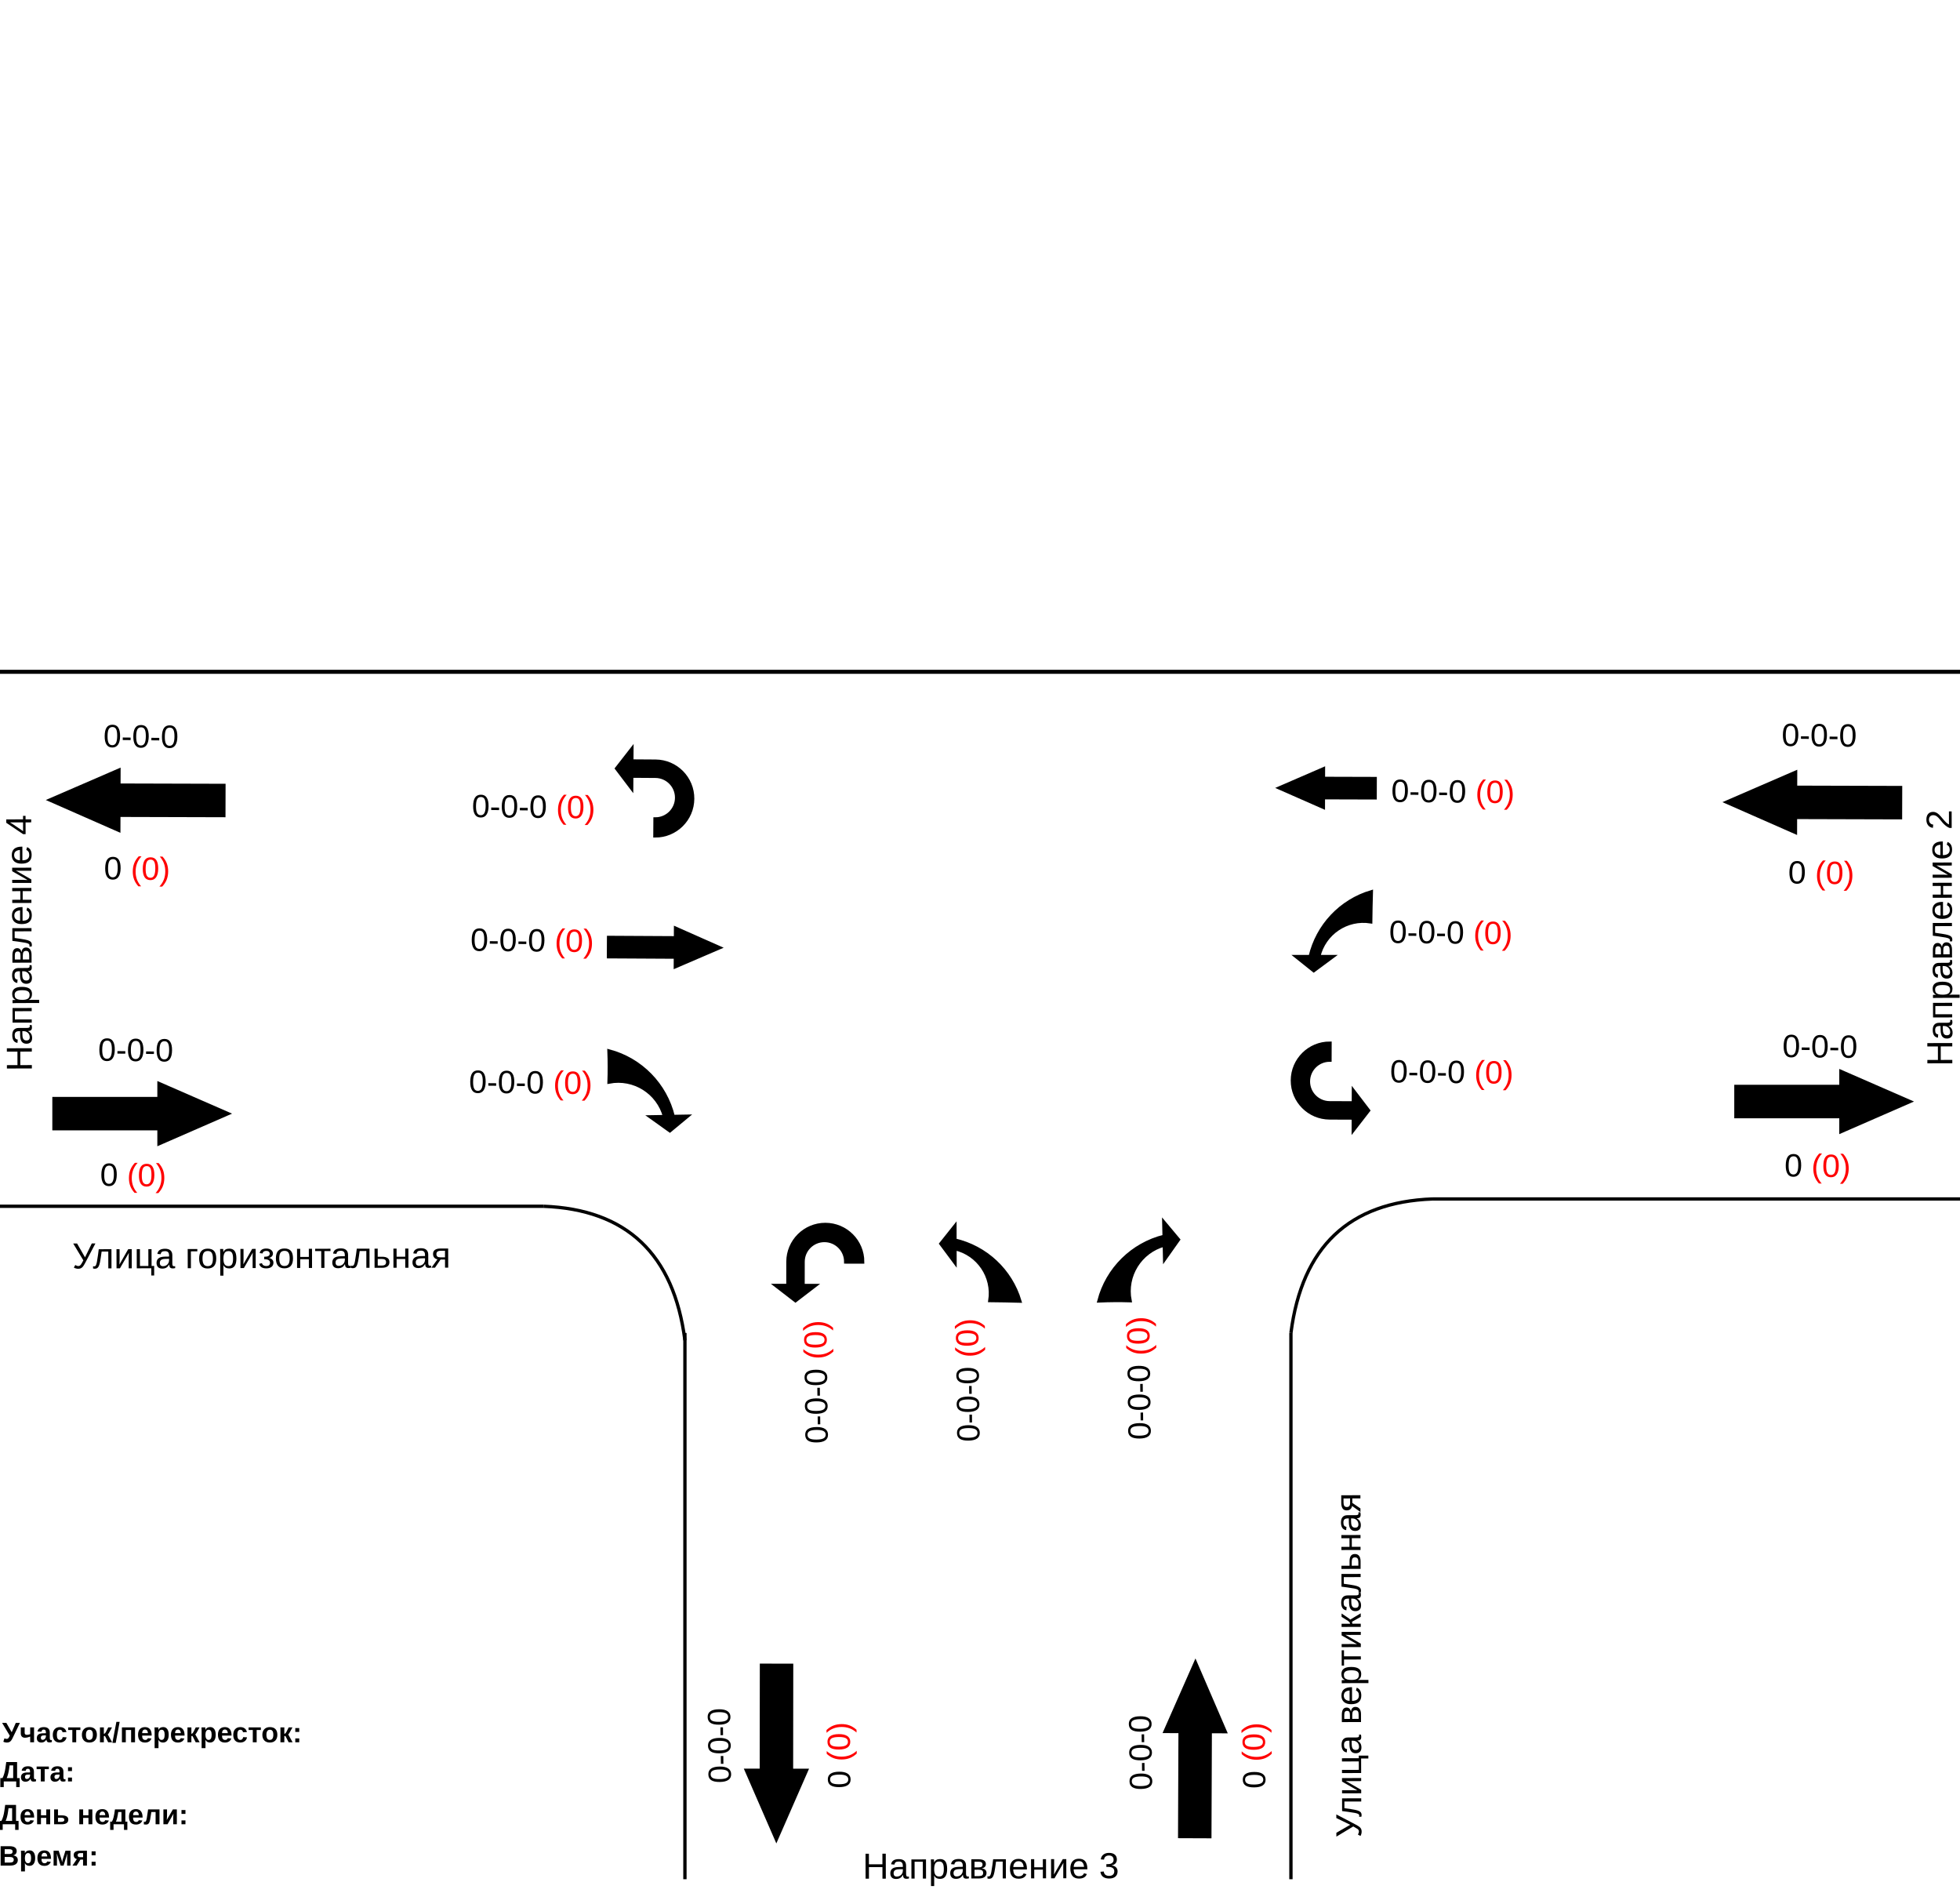
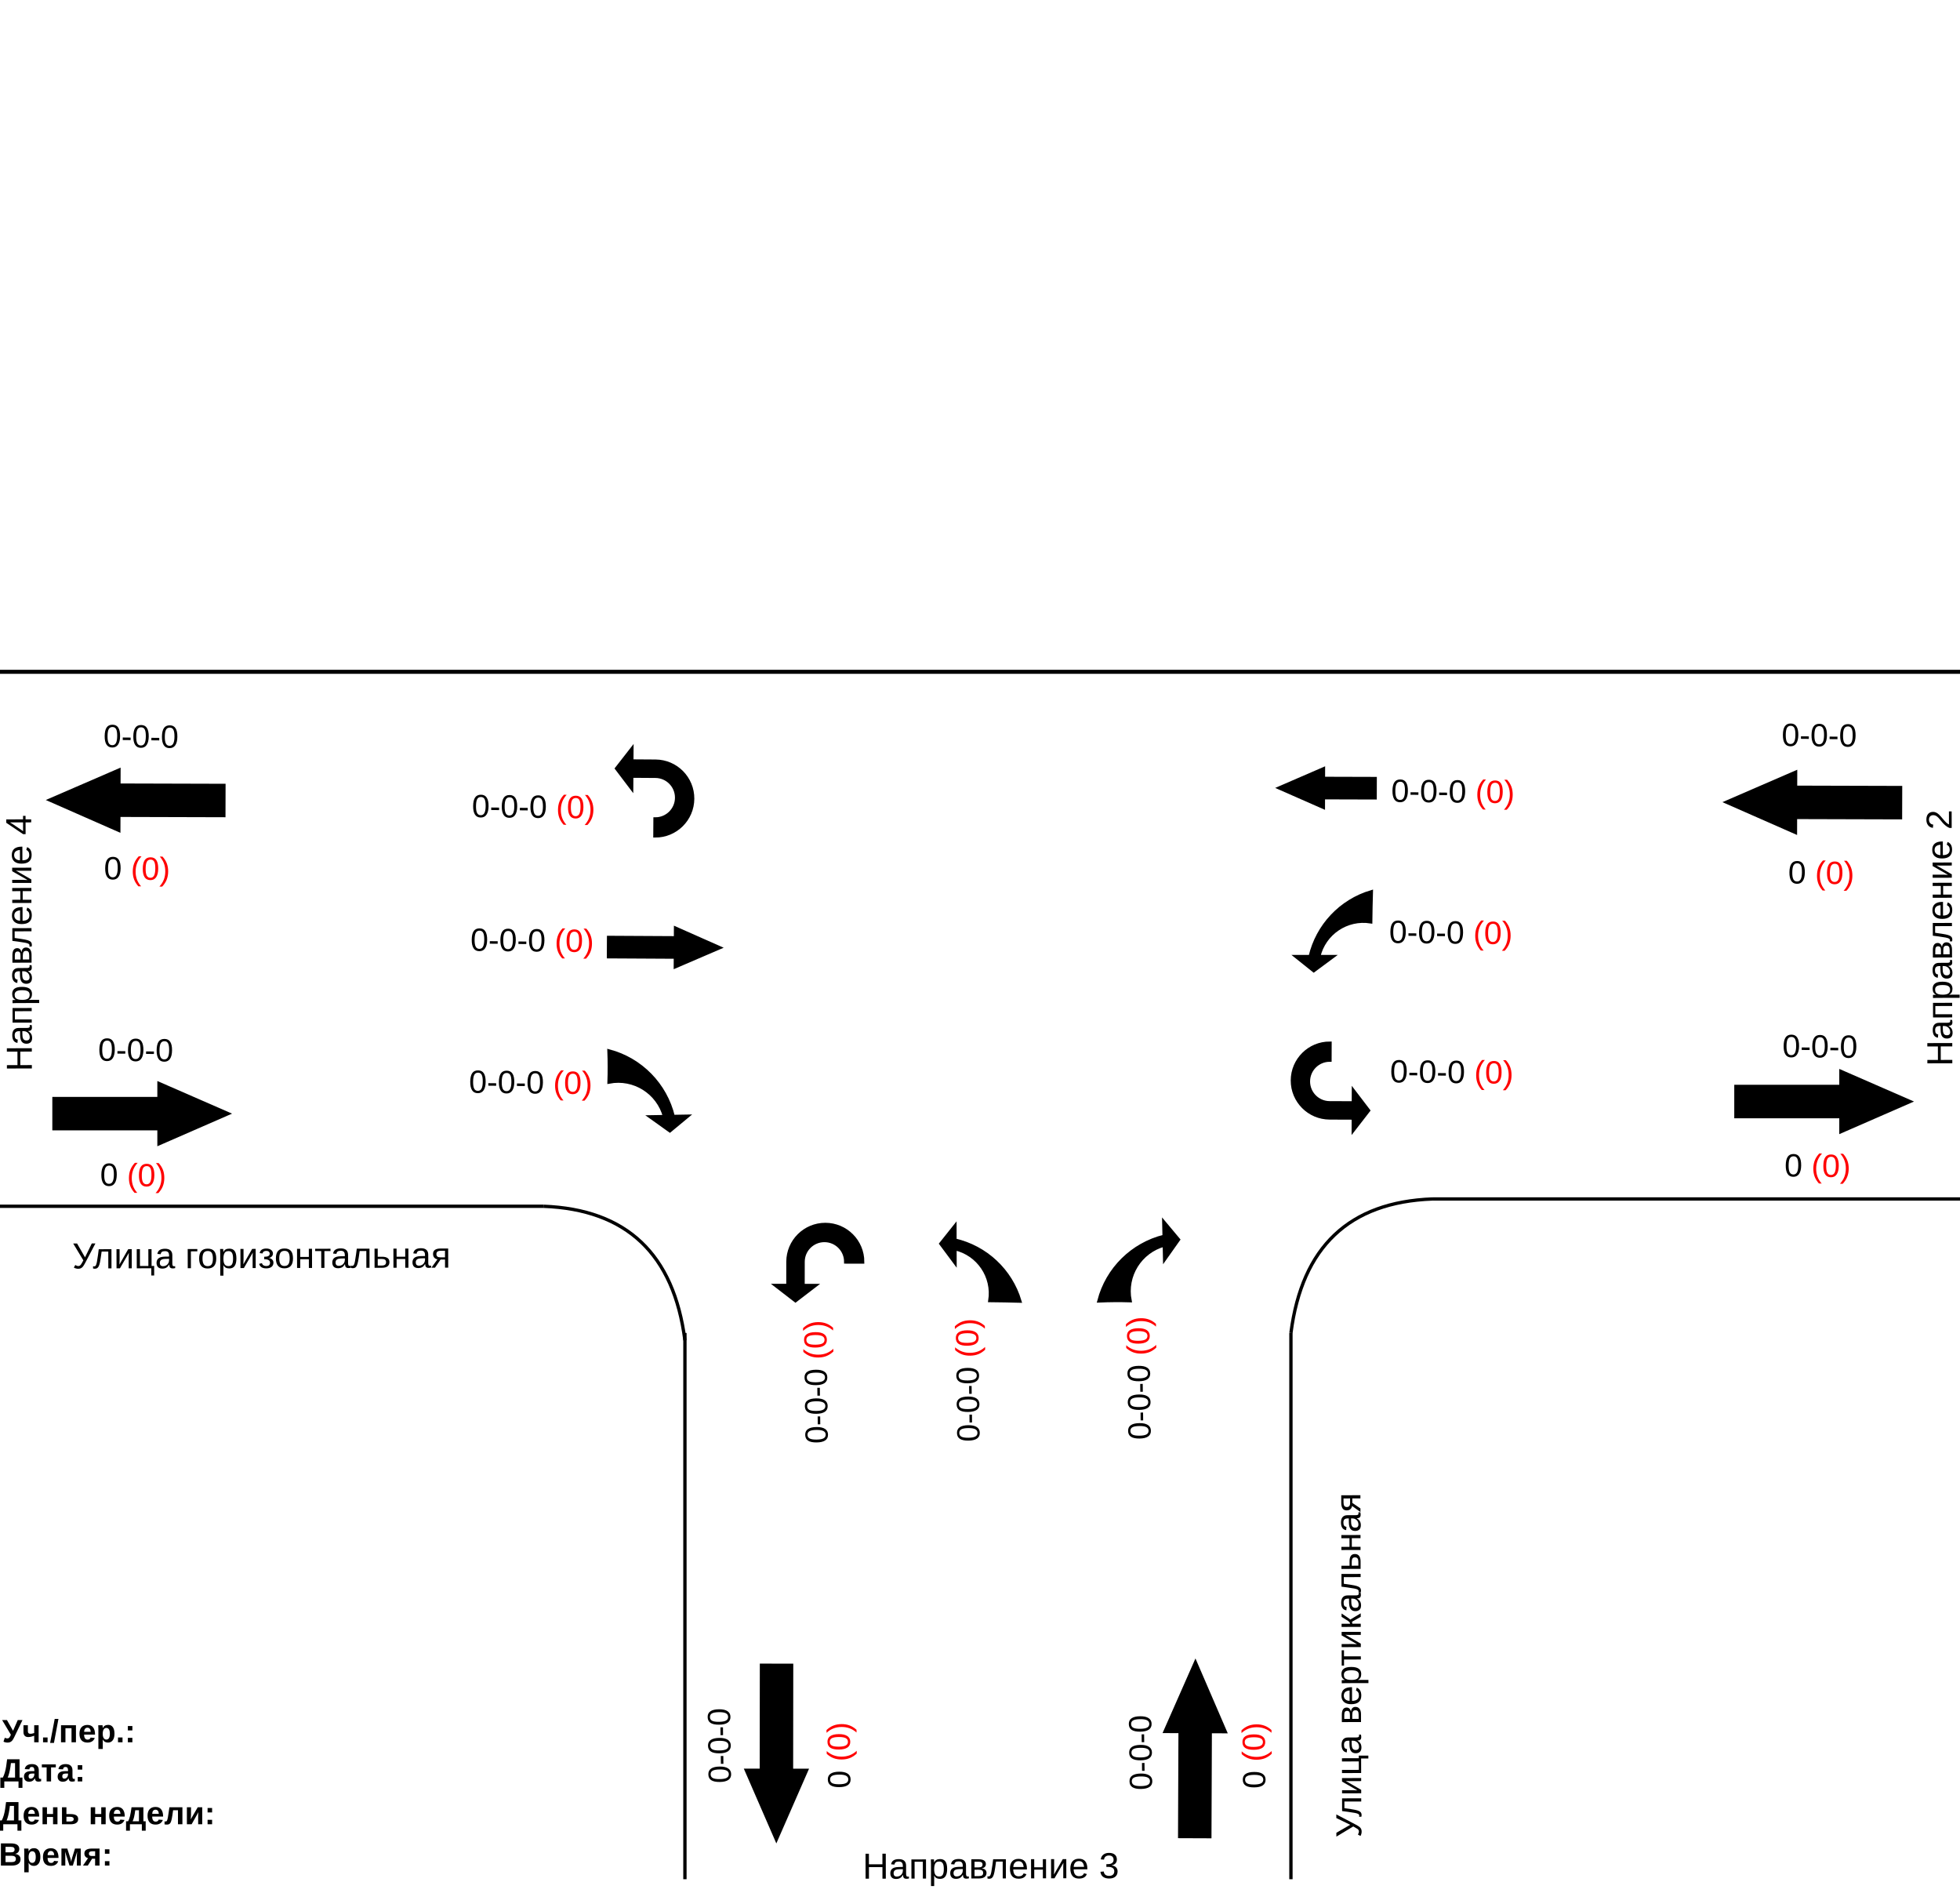
<svg xmlns="http://www.w3.org/2000/svg" xmlns:xlink="http://www.w3.org/1999/xlink" version="1.1" preserveAspectRatio="xMidYMid meet" viewBox="52.848 22.412 973.624 937.842" width="549px" height="530px">
  <rect id="svgEditorBackground" x="393.748" y="-276.635" width="972.87" height="937.493" style="fill:none; stroke: none;" />
  <defs id="svgEditorDefs">
    <polygon id="svgEditorShapeDefs" style="fill:rosybrown;stroke:black;vector-effect:non-scaling-stroke;stroke-width:1px;" />
  </defs>
  <defs>
    <path d="" id="dxt0pp92r" />
    <path d="M246.24 251.21L246.24 86.67" id="afM8RxwbQ" />
    <path d="M379.65 251.21L379.65 86.67" id="cfjMfgChV" />
    <path d="M422.27 284.61L589.65 284.61" id="b5OxVNm4Y" />
    <path d="M422.27 382.55L589.65 382.55" id="g77ZzNZA1" />
    <path d="M246.24 587.45L246.24 422.91" id="f23XxzPdA" />
    <path d="M379.65 587.45L379.65 422.91" id="dkQXXSdND" />
    <path d="" id="bz9rRvdM" />
    <path d="M379.65 422.91C383 396.95 397.21 383.5 422.27 382.55" id="afaO7SXaT" />
    <path d="M379.65 251.21C383 272.69 397.21 283.83 422.27 284.61" id="cvbV071s0" />
    <path d="M203.62 284.61L36.24 284.61" id="a5f9AhvgKh" />
    <path d="M246.24 251.21C242.88 272.69 228.68 283.83 203.62 284.61" id="a2ZFH71Etu" />
    <path d="M203.62 384.75L36.24 384.75" id="b1oZZ1esgB" />
    <path d="" id="b27HAQObv" />
    <path d="M246.24 425.11C242.88 399.15 228.68 385.7 203.62 384.75" id="a81I8t4SQv" />
  </defs>
  <g transform="matrix(1.6488 0 0 1.6488 -12.9192 -114.197)">
    <g>
      <g>
        <g>
          <use xlink:href="#dxt0pp92r" opacity="1" fill-opacity="0" stroke="#000000" stroke-width="1" stroke-opacity="1" />
        </g>
      </g>
      <g>
        <g>
                    
                </g>
      </g>
      <g transform="matrix(1 0 0 1 49.167 0)">
        <g>
                    
                </g>
      </g>
      <g transform="matrix(1 0 0 1 49.167 60.8119)">
        <g>
          <use xlink:href="#g77ZzNZA1" opacity="1" fill-opacity="0" stroke="#000000" stroke-width="1" stroke-opacity="1" />
        </g>
      </g>
      <g transform="matrix(1 0 0 1 0 60.8119)">
        <g>
          <use xlink:href="#f23XxzPdA" opacity="1" fill-opacity="0" stroke="#000000" stroke-width="1" stroke-opacity="1" />
        </g>
      </g>
      <g transform="matrix(1 0 0 1 49.167 60.8119)">
        <g>
          <use xlink:href="#dkQXXSdND" opacity="1" fill-opacity="0" stroke="#000000" stroke-width="1" stroke-opacity="1" />
        </g>
      </g>
      <g>
        <g>
          <use xlink:href="#bz9rRvdM" opacity="1" fill-opacity="0" stroke="#000000" stroke-width="1" stroke-opacity="1" />
        </g>
      </g>
      <g transform="matrix(1 0 0 1 49.167 60.8119)">
        <g>
          <use xlink:href="#afaO7SXaT" opacity="1" fill-opacity="0" stroke="#000000" stroke-width="1" stroke-opacity="1" />
        </g>
      </g>
      <g transform="matrix(1 0 0 1 49.167 0)">
        <g>
                    
                </g>
      </g>
      <g>
        <g>
                    
                </g>
      </g>
      <g transform="matrix(1 0 0 1 0 60.8119)">
        <g>
          <use xlink:href="#b1oZZ1esgB" opacity="1" fill-opacity="0" stroke="#000000" stroke-width="1" stroke-opacity="1" />
        </g>
      </g>
      <g>
        <g>
          <use xlink:href="#b27HAQObv" opacity="1" fill-opacity="0" stroke="#000000" stroke-width="1" stroke-opacity="1" />
        </g>
      </g>
      <g transform="matrix(1 0 0 1 0 60.8119)">
        <g>
          <use xlink:href="#a81I8t4SQv" opacity="1" fill-opacity="0" stroke="#000000" stroke-width="1" stroke-opacity="1" />
        </g>
      </g>
    </g>
  </g>
  <path d="M3.98,0.124v-2l3.158,4l-3.158,4v-2h-4.842v-4Z" style="fill:black; stroke:black; vector-effect:non-scaling-stroke;stroke-width:1px;" id="Total_outside_Right_Arrow" transform="matrix(10.7734 0 0 3.71202 924.512 560.544)" />
  <path d="M-5.494,-45.606v-2l3.158,4l-3.158,4v-2h-4.842v-4Z" style="fill:black; stroke:black; vector-effect:non-scaling-stroke;stroke-width:1px;" id="Total_inside_Right_Arrow" transform="matrix(-10.7734 -0.0302691 0.0104293 -3.71201 885.97 257.813)" />
  <path d="M-73.572,1.743v-2l3.158,4l-3.158,4v-2h-4.842v-4Z" style="fill:black; stroke:black; vector-effect:non-scaling-stroke;stroke-width:1px;" id="Total_inside_Left_Arrow" transform="matrix(10.7734 0 0 3.71202 924.512 560.544)" />
  <path d="M71.814,-45.95v-2l3.158,4l-3.158,4v-2h-4.842v-4Z" style="fill:black; stroke:black; vector-effect:non-scaling-stroke;stroke-width:1px;" id="Total_outside_Left_Arrow" transform="matrix(-10.7734 -0.0302691 0.0104293 -3.71201 885.97 257.813)" />
  <path d="M33.297,-84.718v-2l3.158,4l-3.158,4v-2h-4.842v-4Z" style="fill:black; stroke:black; vector-effect:non-scaling-stroke;stroke-width:1px;" id="Total_outside_Down_Arrow" transform="matrix(-0.012489 10.7734 -3.71202 -0.00430312 131.899 541.563)" />
  <path d="M-34.997,55.48v-2l3.158,4l-3.158,4v-2h-4.842v-4Z" style="fill:black; stroke:black; vector-effect:non-scaling-stroke;stroke-width:1px;" id="Total_inside_Down_Arrow" transform="matrix(0.042758 -10.7734 3.712 0.0147324 434.675 503.372)" />
  <path d="M-0.262,0.289a1.8,1.8,0,1,0,0,-3.6h-2v1l-1.25,-1.625l1.25,-1.625v1h2a2.25,2.25,0,0,1,0,6.25Z" style="fill:black; stroke:black; vector-effect:non-scaling-stroke;stroke-width:1px;" id="Right_around_Arrow" transform="matrix(-5.91968 -0.0231282 0.0231282 -5.91968 711.879 549.504)" />
  <path d="M-1.954,-0.961l1.25,-1.562v1.25a8,8,0,0,1,5.861,5.514a149.211,149.211,0,0,0,-2.687,-0.056a4.17,4.17,0,0,0,-3.174,-4.708v1.25Z" style="fill:black; stroke:black; vector-effect:non-scaling-stroke;stroke-width:1px;" id="Right_left_Arrow" transform="matrix(-0.0000480079 -5.48499 5.48499 -0.0000480079 710.721 492.634)" />
  <path d="M13.272,-35.296v-2l3.158,4l-3.158,4v-2h-3.744v-4Z" style="fill:black; stroke:black; vector-effect:non-scaling-stroke;stroke-width:1px;" id="Right_forward_Arrow" transform="matrix(-6.86449 -0.0192866 0.00664524 -2.36518 801.511 334.252)" />
  <path d="M32.625,-22.924a1.8,1.8,0,1,0,0,-3.6h-2v1l-1.25,-1.625l1.25,-1.625v1h2a2.25,2.25,0,0,1,0,6.25Z" style="fill:black; stroke:black; vector-effect:non-scaling-stroke;stroke-width:1px;" id="Down_around_Arrow" transform="matrix(0.00918477 -5.91972 5.91972 0.00918477 608.432 841.395)" />
  <path d="M-26.347,-36.72l1.25,-1.562v1.25a8,8,0,0,1,5.861,5.514a149.211,149.211,0,0,0,-2.687,-0.056a4.17,4.17,0,0,0,-3.174,-4.708v1.25Z" style="fill:black; stroke:black; vector-effect:non-scaling-stroke;stroke-width:1px;" id="Down_left_Arrow" transform="matrix(5.48497 -0.0129675 0.0129675 5.48497 665.299 840.103)" />
  <path d="M-15.798,-39.077l-1.25,-1.563v1.25a8,8,0,0,0,-5.954,5.622a37.57,37.57,0,0,1,2.752,0.041a4.304,4.304,0,0,1,3.202,-4.913v1.25Z" style="fill:black; stroke:black; vector-effect:non-scaling-stroke;stroke-width:1px;" id="e25" transform="matrix(5.55206 -0.123547 0.123547 5.55206 730.705 852.018)" />
  <path d="M64.394,52.338a1.8,1.8,0,1,0,0,-3.6h-2v1l-1.25,-1.625l1.25,-1.625v1h2a2.25,2.25,0,0,1,0,6.25Z" style="fill:black; stroke:black; vector-effect:non-scaling-stroke;stroke-width:1px;" id="Left_around_Arrow" transform="matrix(5.9196 0.0389758 -0.0389758 5.9196 -0.850919 115.831)" />
  <path d="M69.979,64.986v-2l3.158,4l-3.158,4v-2h-4.842v-4Z" style="fill:black; stroke:black; vector-effect:non-scaling-stroke;stroke-width:1px;" id="Left_forward_Arrow" transform="matrix(6.86442 0.0376636 -0.0129771 2.36515 -91.0589 330.841)" />
  <path d="M63.316,-70.531l-1.25,-1.563v1.25a8,8,0,0,0,-5.954,5.622a37.57,37.57,0,0,1,2.752,0.041a4.304,4.304,0,0,1,3.202,-4.913v1.25Z" style="fill:black; stroke:black; vector-effect:non-scaling-stroke;stroke-width:1px;" id="Left_right_Arrow" transform="matrix(0.0956043 5.55262 -5.55262 0.0956043 -12.0891 238.049)" />
  <text dy="-0.5em" style="fill:black;font-family:Arial;font-size:20px;" id="e4_text" />
  <text dy="-0.5em" style="fill:black;font-family:Arial;font-size:20px;" id="e2_text" transform="matrix(1 0 0 1 -225.972 62.5768)" />
  <text dy="-0.5em" style="fill:black;font-family:Arial;font-size:20px;" id="e6_text" />
  <text dy="-0.5em" style="fill:black;font-family:Arial;font-size:20px;" id="e8_text" />
  <text style="fill:black;font-family:Arial;font-size:20px;" text-anchor="middle" x="1296.915" y="-48.238" id="Total_inside_Right" transform="matrix(0.999945 0.010533 -0.010533 0.999945 -383.479 426.137)">
    <tspan x="1339.532" id="Total_inside_Right" style="font-size:16px;">0-0-0</tspan>
  </text>
  <text style="fill:black;font-family:Arial;font-size:20px;" text-anchor="middle" x="424.257" y="313.886" id="Total_inside_Down" transform="matrix(-0.012085 -0.999927 0.999927 -0.012085 316.503 1345.76)">
    <tspan x="450.286" id="Total_inside_Down" style="font-size:16px;">0-0-0</tspan>
  </text>
  <text style="fill:black;font-family:Arial;font-size:20px;" text-anchor="middle" x="460.44" y="116.902" id="Total_inside_Left" transform="matrix(0.999945 0.010533 -0.010533 0.999945 -383.479 426.137)">
    <tspan x="504.935" id="Total_inside_Left" style="font-size:16px;">0-0-0</tspan>
  </text>
  <text style="fill:black;font-family:Arial;font-size:20px;" text-anchor="middle" x="1251.655" y="106.272" id="Total_outside_Right" transform="matrix(0.999945 0.010533 -0.010533 0.999945 -383.479 426.137)">
    <tspan x="1341.532" id="Total_outside_Right" style="font-size:16px;">0-0-0</tspan>
  </text>
  <text style="fill:black;font-family:Arial;font-size:20px;" text-anchor="middle" x="426.136" y="104.735" id="Total_outside_Down" transform="matrix(-0.012085 -0.999927 0.999927 -0.012085 316.503 1345.76)">
    <tspan x="456.286" id="Total_outside_Down" style="font-size:16px;">0-0-0</tspan>
  </text>
  <text style="fill:black;font-family:Arial;font-size:16px;" text-anchor="middle" x="461.666" y="-38.861" id="Total_outside_Left" transform="matrix(0.999945 0.010533 -0.010533 0.999945 -383.479 426.137)">
    <tspan x="505.935" id="Total_outside_Left" style="font-size:16px;">0-0-0</tspan>
  </text>
  <text style="fill:black;font-family:Arial;font-size:16px;" x="1128.104" y="120.897" id="Right_around" transform="matrix(0.999945 0.010533 -0.010533 0.999945 -383.479 426.137)">
    <tspan x="1128.104" id="Right_around_tspan1">0-0-0 </tspan>
    <tspan dx="0" id="Right_around_tspan2" fill="red">(0)</tspan>
  </text>
  <text style="fill:black;font-family:Arial;font-size:16px;" text-anchor="end" x="-135.054" y="148.296" id="Down_around" transform="matrix(-0.012085 -0.999927 0.999927 -0.012085 314.185 608.746)">
    <tspan x="-70" id="Down_around_tspan1">0-0-0 </tspan>
    <tspan dx="0" id="Down_around_tspan2" fill="red">(0)</tspan>
  </text>
  <text style="fill:black;font-family:Arial;font-size:16px;" text-anchor="end" x="731.463" y="-6.024" id="Left_around" transform="matrix(0.999945 0.010533 -0.010533 0.999945 -383.479 426.137)">
    <tspan x="732" id="Left_around_tspan1">0-0-0 </tspan>
    <tspan dx="0" id="Left_around_tspan2" fill="red">(0)</tspan>
  </text>
  <text style="fill:black;font-family:Arial;font-size:16px;" text-anchor="end" x="-135.23" y="308.704" id="Down_right" transform="matrix(-0.012085 -0.999927 0.999927 -0.012085 314.185 608.746)">
    <tspan x="-70" id="Down_right_tspan1">0-0-0 </tspan>
    <tspan dx="0" id="Down_right_tspan2" fill="red">(0)</tspan>
  </text>
  <text style="fill:black;font-family:Arial;font-size:16px;" text-anchor="end" x="667.304" y="130.885" id="Left_right" transform="matrix(0.999945 0.010533 -0.010533 0.999945 -383.479 426.137)">
    <tspan x="732" id="Left_right_tspan1">0-0-0 </tspan>
    <tspan dx="0" id="Left_right_tspan2" fill="red">(0)</tspan>
  </text>
  <text style="fill:black;font-family:Arial;font-size:16px;" x="1127.216" y="-18.412" id="Right_forward" transform="matrix(0.999945 0.010533 -0.010533 0.999945 -383.479 426.137)">
    <tspan x="1127.216" id="Right_forward_tspan2">0-0-0 </tspan>
    <tspan dx="0" id="Right_forward_tspan2" fill="red">(0)</tspan>
  </text>
  <text style="fill:black;font-family:Arial;font-size:16px;" text-anchor="end" x="665.153" y="60.361" id="Left_forward" transform="matrix(0.999945 0.010533 -0.010533 0.999945 -383.479 426.137)">
    <tspan x="732" id="Left_forward_tspan1">0-0-0 </tspan>
    <tspan dx="0" id="Left_forward_tspan2" fill="red">(0)</tspan>
  </text>
  <text style="fill:black;font-family:Arial;font-size:16px;" x="1126.917" y="51.641" id="Right_left" transform="matrix(0.999945 0.010533 -0.010533 0.999945 -383.479 426.137)">
    <tspan x="1126.917" id="Right_Left_tspan2">0-0-0 </tspan>
    <tspan dx="0" id="Right_Left_tspan2" fill="red">(0)</tspan>
  </text>
  <text style="fill:black;font-family:Arial;font-size:16px;" text-anchor="end" x="-135.525" y="223.697" id="Down_left" transform="matrix(-0.012085 -0.999927 0.999927 -0.012085 314.185 608.746)">
    <tspan x="-70" id="Down_Left_tspan1">0-0-0 </tspan>
    <tspan dx="0" id="Down_Left_tspan2" fill="red">(0)</tspan>
  </text>
  <text style="fill:black;font-family:Arial;font-size:16px;" text-anchor="middle" x="1314.973" y="-173.743" id="TotalSum_inside_Right" transform="matrix(0.999922 0.0125281 -0.0125281 0.999922 -407.109 616.955)">
    <tspan x="1362.532" id="TotalSum_inside_Right_tspan1">0 </tspan>
    <tspan dx="0" id="TotalSum_inside_Right_tspan2" fill="red">(0)</tspan>
  </text>
  <text style="fill:black;font-family:Arial;font-size:16px;" text-anchor="middle" x="-273.856" y="281.778" id="TotalSum_inside_Down" transform="matrix(-0.00908829 -0.999959 0.999959 -0.00908829 397.429 669.029)">
    <tspan x="-226.714" id="TotalSum_inside_Down_tspan1">0 </tspan>
    <tspan dx="0" id="TotalSum_inside_Down_tspan2" fill="red">(0)</tspan>
  </text>
  <text style="fill:black;font-family:Arial;font-size:16px;" text-anchor="middle" x="481.386" y="-13.102" id="TotalSum_inside_Left" transform="matrix(0.999922 0.0125281 -0.0125281 0.999922 -407.109 616.955)">
    <tspan x="525.936" id="TotalSum_inside_Left_tspan1">0 </tspan>
    <tspan dx="0" id="TotalSum_inside_Left_tspan2" fill="red">(0)</tspan>
  </text>
  <text style="fill:black;font-family:Arial;font-size:16px;" text-anchor="middle" x="1316.573" y="-28.22" id="TotalSum_outside_Right" transform="matrix(0.999922 0.0125281 -0.0125281 0.999922 -407.109 616.955)">
    <tspan x="1362.532" id="TotalSum_outside_Right_tspan1">0 </tspan>
    <tspan dx="0" id="TotalSum_outside_Right_tspan2" fill="red">(0)</tspan>
  </text>
  <text style="fill:black;font-family:Arial;font-size:16px;" text-anchor="middle" x="-274.202" y="75.652" id="TotalSum_outside_Down" transform="matrix(-0.00908829 -0.999959 0.999959 -0.00908829 397.429 669.029)">
    <tspan x="-224.714" id="TotalSum_outside_Down_tspan1">0 </tspan>
    <tspan dx="0" id="TotalSum_outside_Down_tspan2" fill="red">(0)</tspan>
  </text>
  <text style="fill:black;font-family:Arial;font-size:16px;" text-anchor="middle" x="484.572" y="-165.332" id="TotalSum_outside_Left" transform="matrix(0.999922 0.0125281 -0.0125281 0.999922 -407.109 616.955)">
    <tspan x="525.936" id="TotalSum_outside_Left_tspan1">0 </tspan>
    <tspan dx="0" id="TotalSum_outside_Left_tspan2" fill="red">(0)</tspan>
  </text>
  <text style="fill:black;font-family:Arial;font-size:18px;" text-anchor="middle" x="35.5%" y="1008.0" id="StreetName_Right" transform="matrix(-0.00269868 -0.999996 0.999996 -0.00269868 15.4245 835.533)">Направление 2</text>
  <text style="fill:black;font-family:Arial;font-size:18px;" text-anchor="middle" x="42.5%" y="1526.897" id="StreetName_Down" transform="matrix(0.999997 -0.0021031 0.0021031 0.999997 128.073 -571.761)">Направление 3</text>
  <text style="fill:black;font-family:Arial;font-size:18px;" text-anchor="middle" x="35.5%" y="54.016" id="StreetName_Left" transform="matrix(-0.00269868 -0.999996 0.999996 -0.00269868 15.4245 835.533)">Направление 4</text>
  <text style="fill:black;font-family:Arial;font-size:18px;" x="-100.349" y="713.393" id="StreetName_Vertical1" transform="matrix(-0.00269868 -0.999996 0.999996 -0.00269868 15.4245 835.533)">Улица вертикальная</text>
  <text style="fill:black;font-family:Arial;font-size:18px;" x="-41.893" y="1223.001" id="StreetName_Horizontal1" transform="matrix(0.999997 -0.0021031 0.0021031 0.999997 128.073 -571.761)">Улица горизонтальная</text>
-   <text style="fill:black;font-family:Arial;font-size:14px;stroke:none;" x="53.897" y="886.64" id="SectionOrIntersection">
-     <tspan x="53.897" id="SectionOrIntersection_tspan1" style="font-weight: bold;">Участок/перекресток: </tspan>
+   <text style="fill:black;font-family:Arial;font-size:16px;stroke:none;" x="53.897" y="886.64" id="SectionOrIntersection">
+     <tspan x="53.897" id="SectionOrIntersection_tspan1" style="font-weight: bold;">Уч./пер.: </tspan>
    <tspan dx="0" id="SectionOrIntersection_tspan2"> </tspan>
  </text>
-   <text style="fill:black;font-family:Arial;font-size:14px;" x="52.886" y="906.091" id="Date">
+   <text style="fill:black;font-family:Arial;font-size:16px;" x="52.886" y="906.091" id="Date">
    <tspan x="52.886" id="Date_tspan1" style="font-weight: bold;">Дата: </tspan>
    <tspan dx="0" id="Date_tspan2"> </tspan>
  </text>
-   <text style="fill:black;font-family:Arial;font-size:14px;" x="52.36" y="927.367" id="DayOfWeek">
+   <text style="fill:black;font-family:Arial;font-size:16px;" x="52.36" y="927.367" id="DayOfWeek">
    <tspan x="52.36" id="DayOfWeek_tspan1" style="font-weight: bold;">День недели: </tspan>
    <tspan dx="0" id="DayOfWeek_tspan2"> </tspan>
  </text>
-   <text style="fill:black;font-family:Arial;font-size:14px;" x="52.223" y="947.88" id="Time">
+   <text style="fill:black;font-family:Arial;font-size:16px;" x="52.223" y="947.88" id="Time">
    <tspan x="52.223" id="Time_tspan1" style="font-weight: bold;">Время: </tspan>
    <tspan dx="0" id="Time_tspan2"> </tspan>
  </text>
  <line id="e1_line" x1="46.846" y1="355.012" x2="1040.377" y2="355.012" style="stroke:black;fill:none;stroke-width:2px;" />
</svg>
